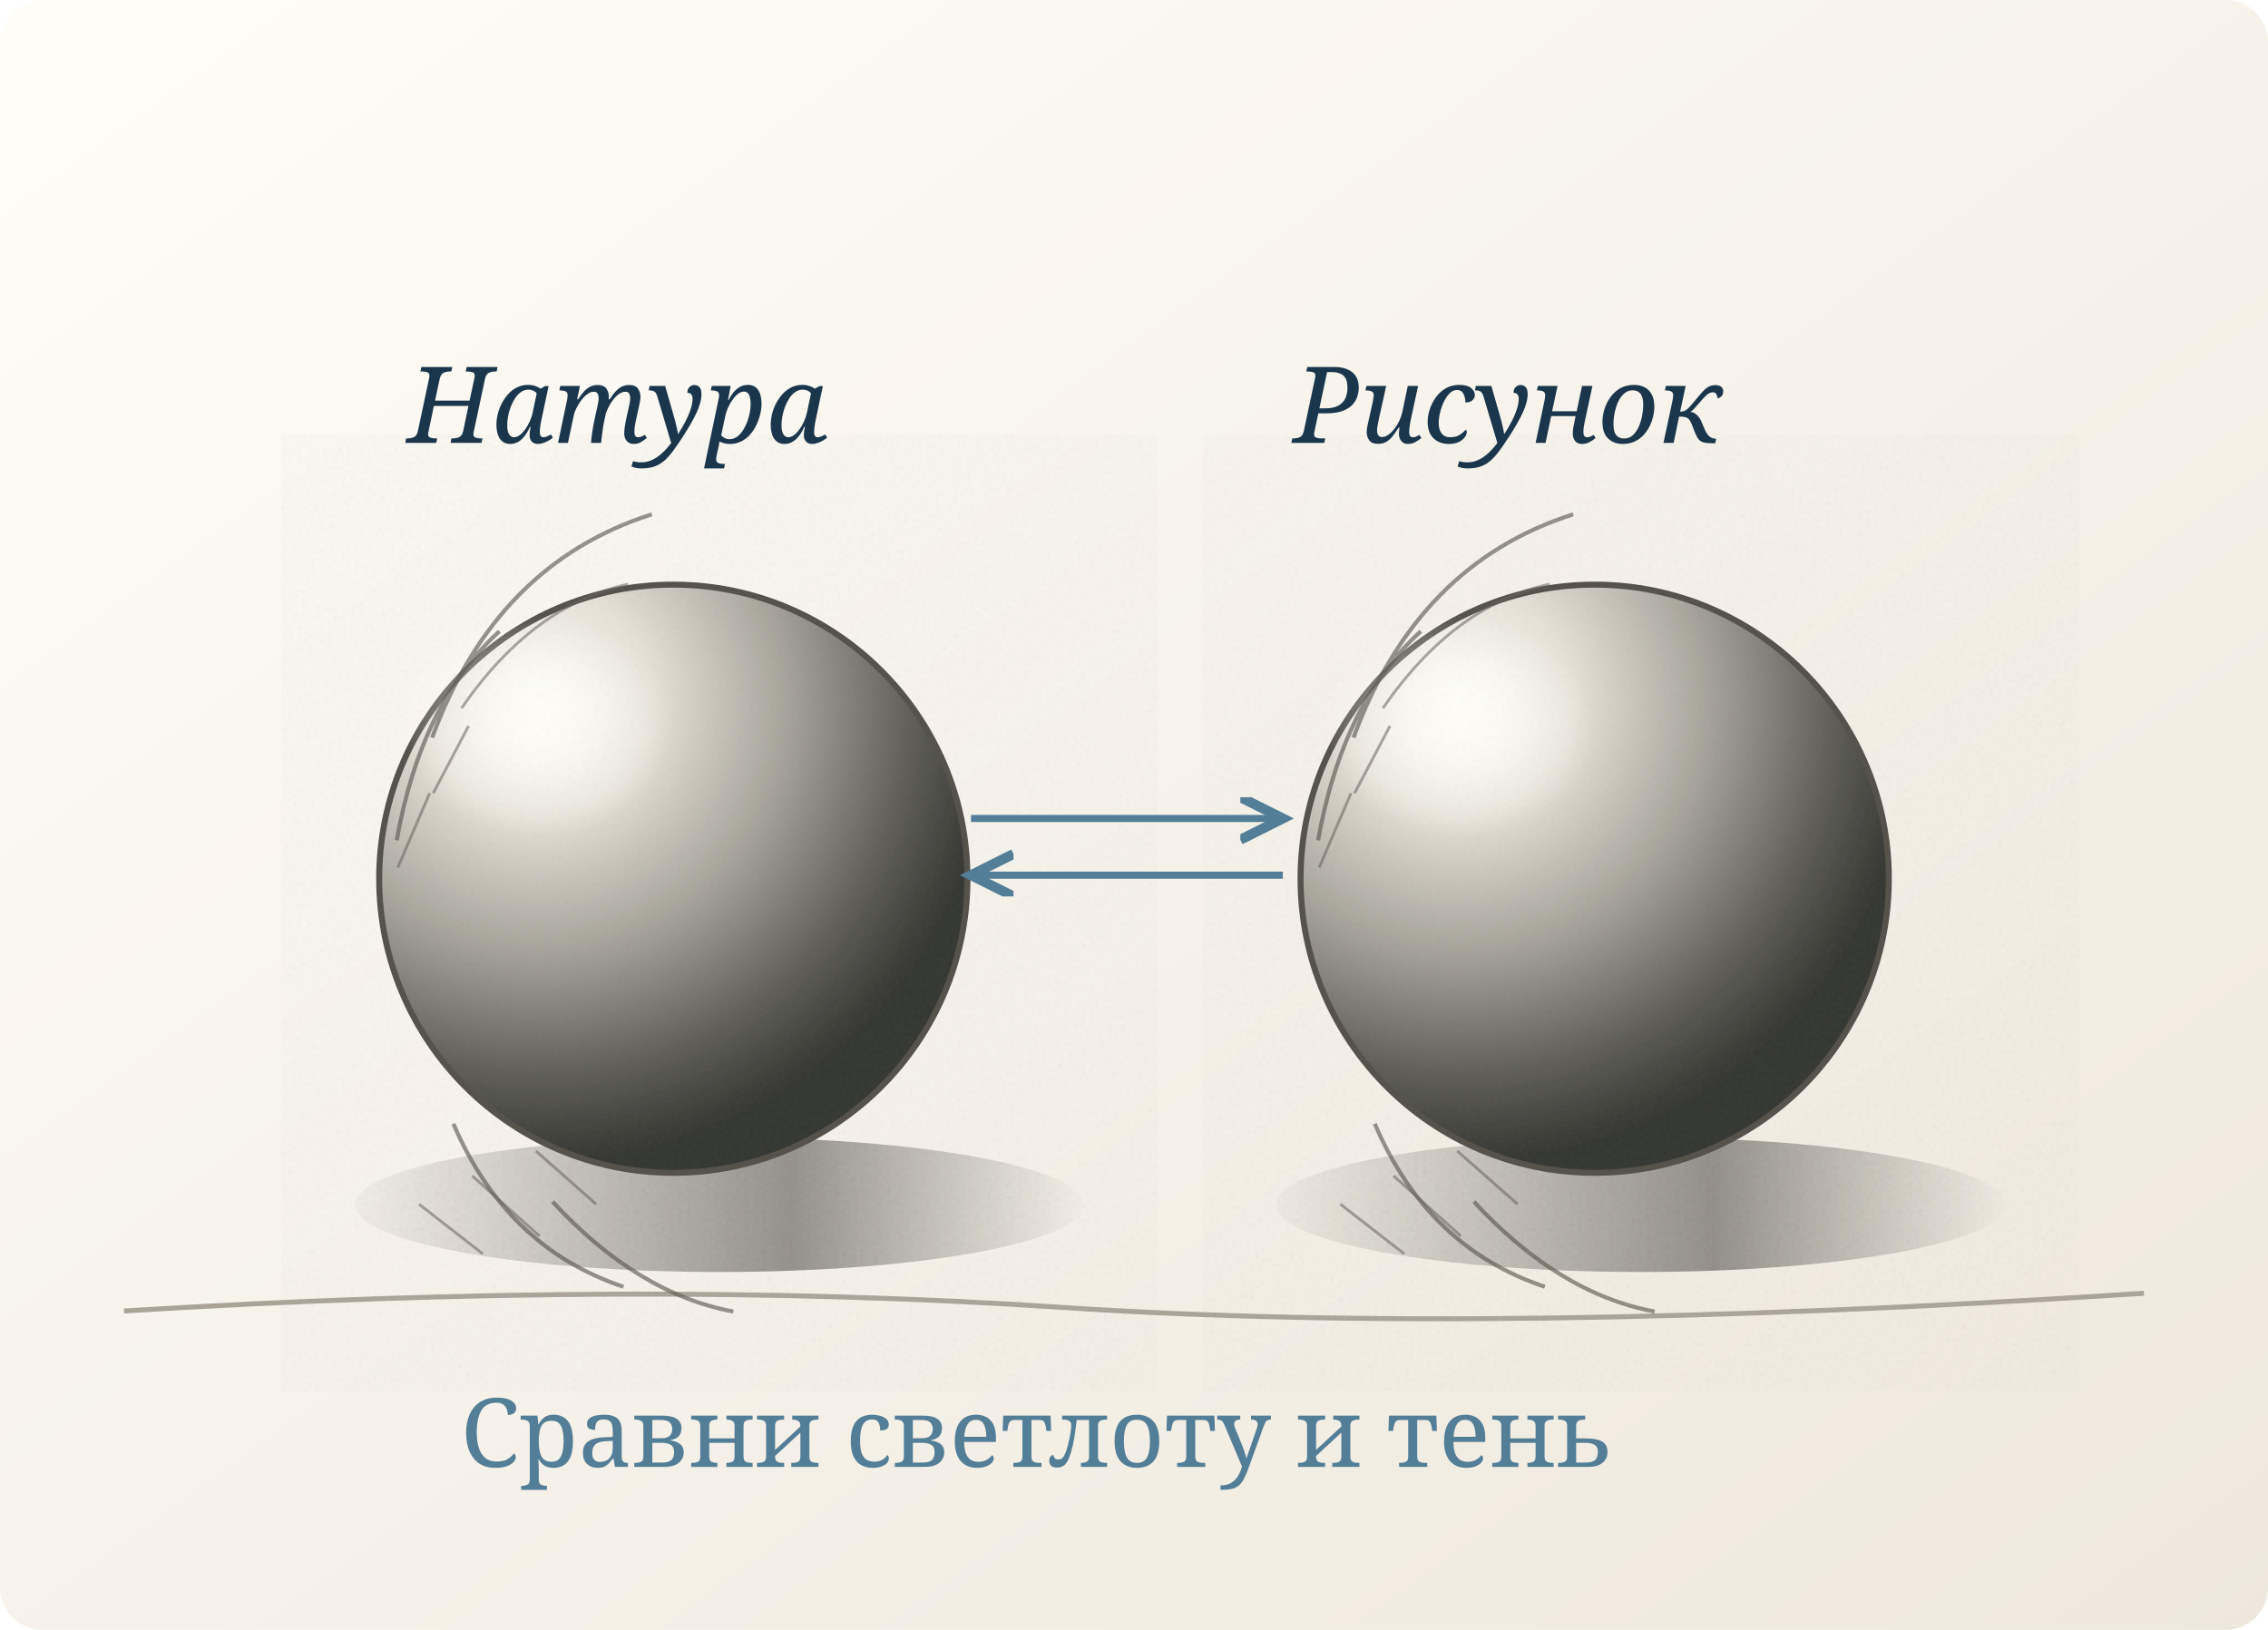
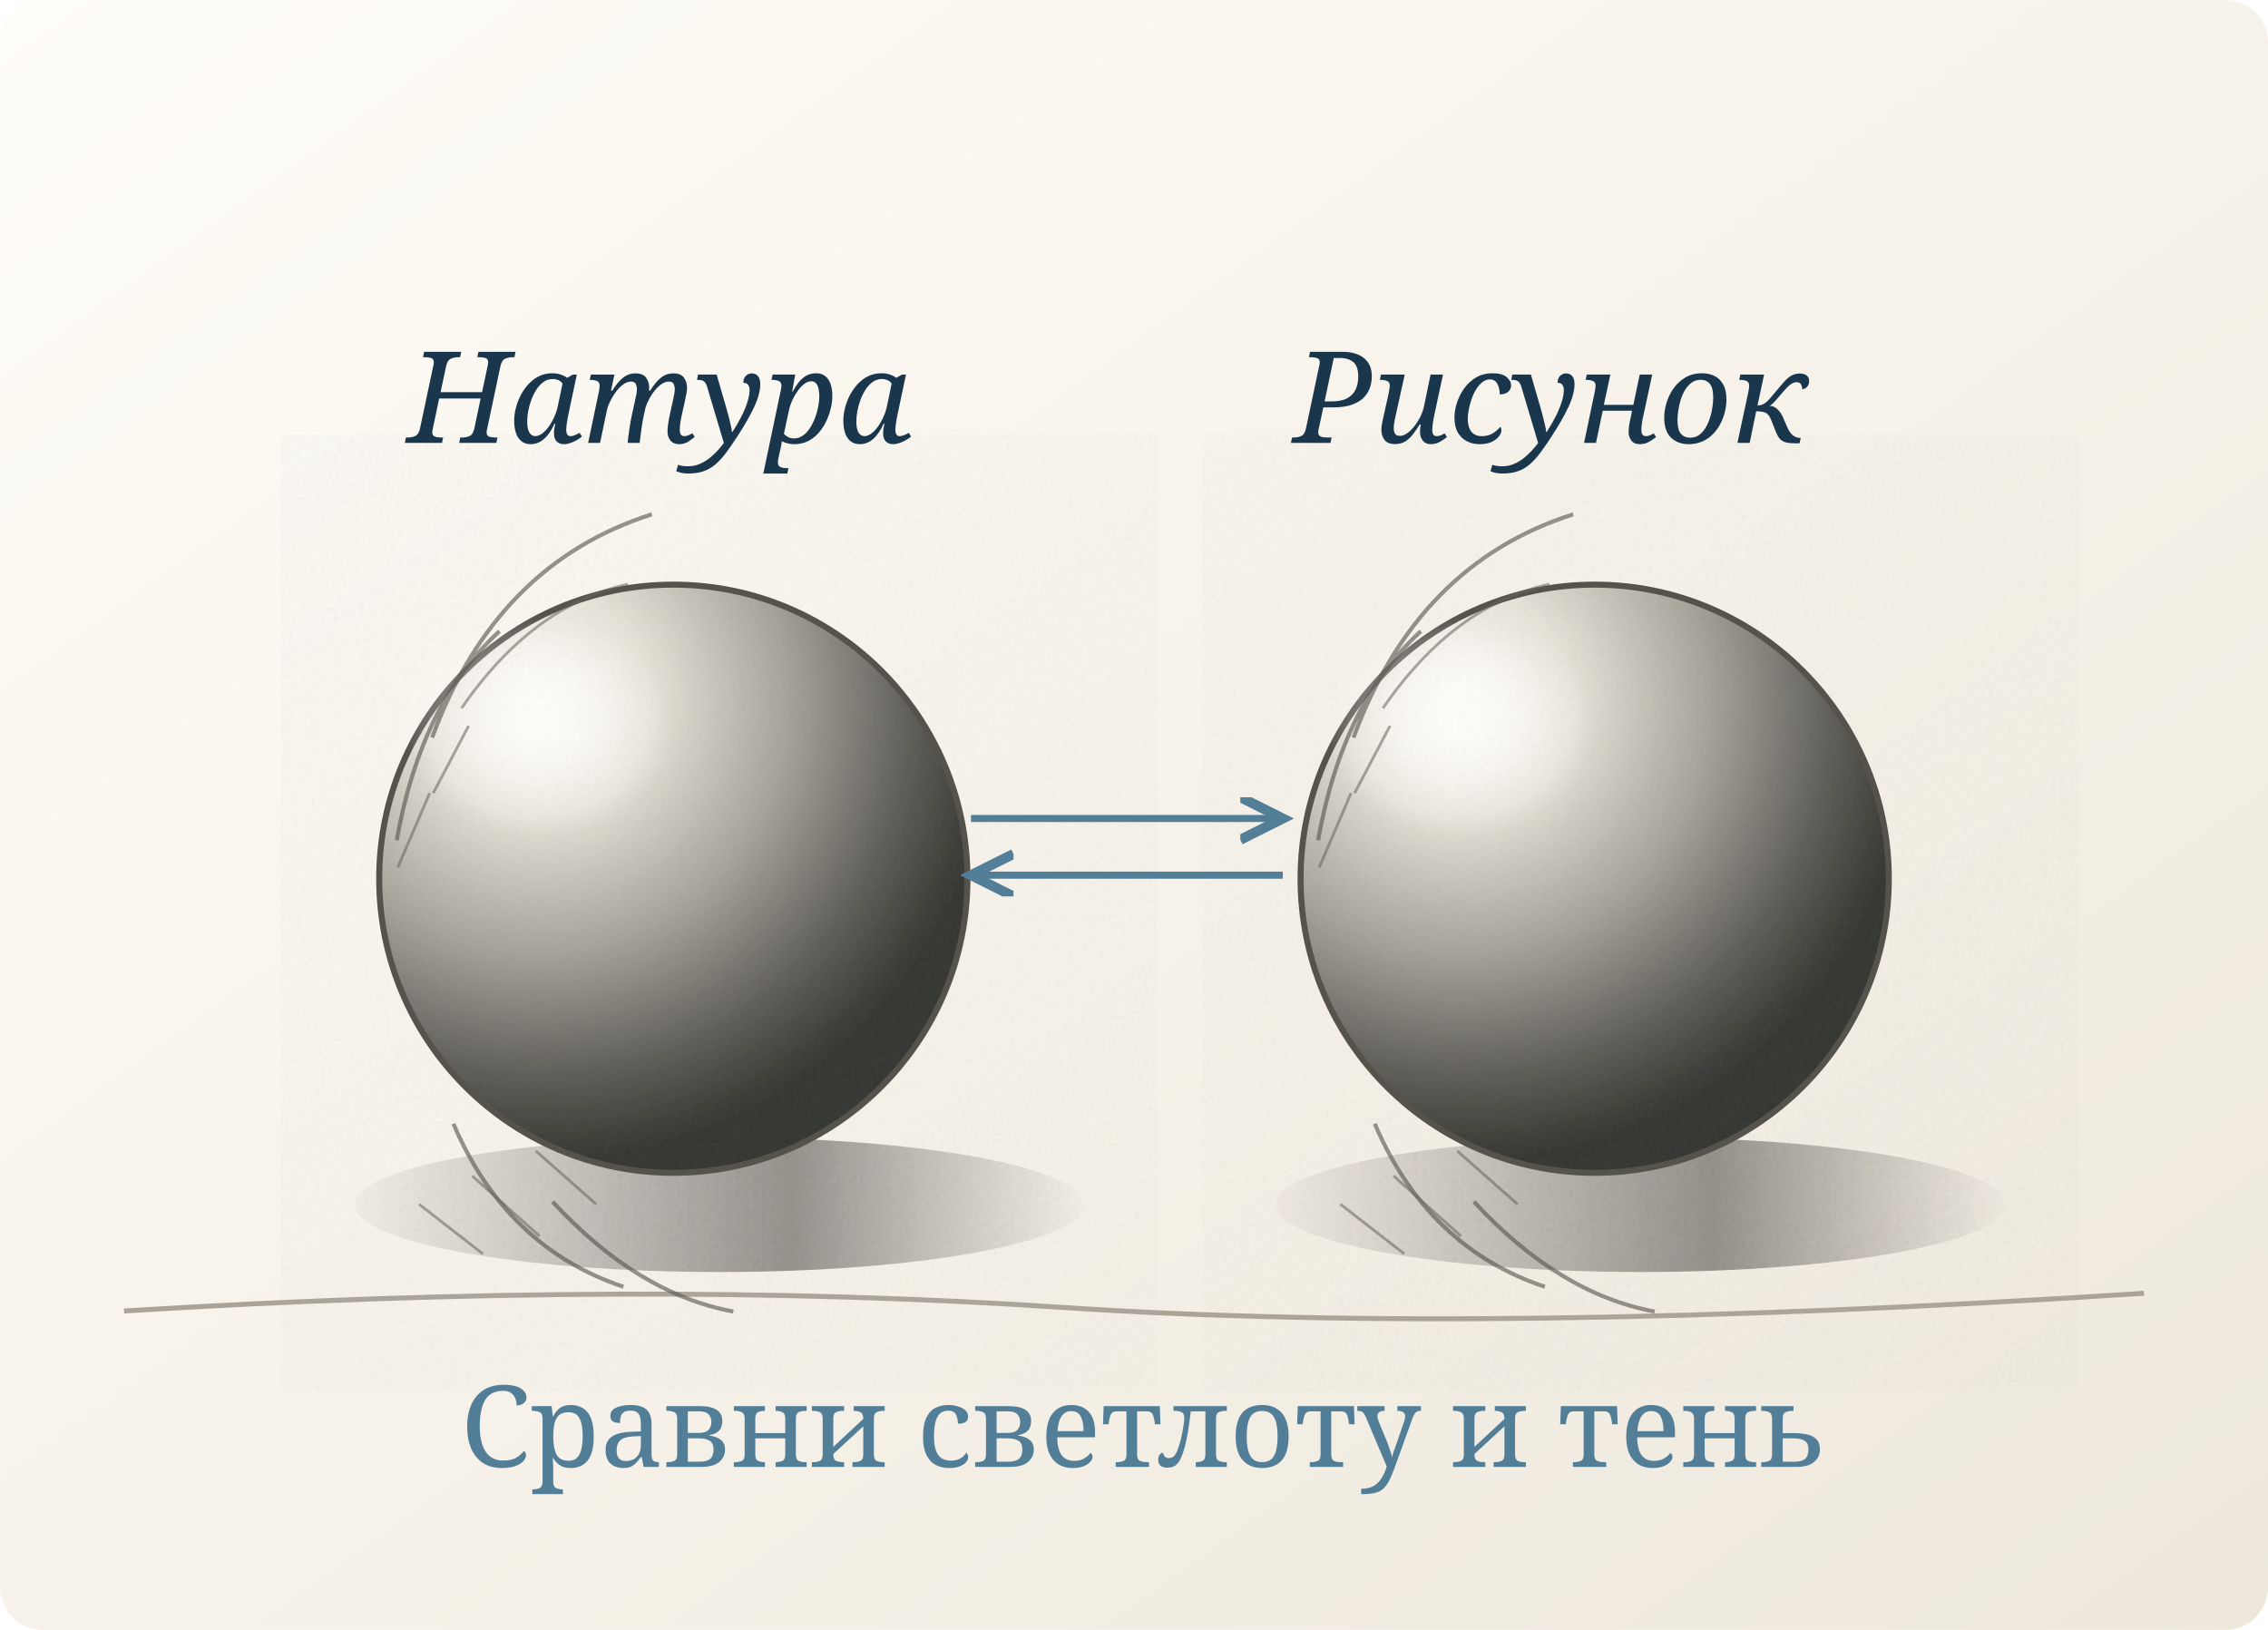
<svg xmlns="http://www.w3.org/2000/svg" viewBox="0 0 640 460" role="img" aria-labelledby="title desc">
  <defs>
    <linearGradient id="paper" x1="0" y1="0" x2="1" y2="1">
      <stop stop-color="#fffdf8" />
      <stop offset="1" stop-color="#eee8dc" />
    </linearGradient>
    <radialGradient id="ball" cx="27%" cy="20%" r="78%">
      <stop stop-color="#fffef9" />
      <stop offset=".25" stop-color="#e6e2d8" />
      <stop offset=".55" stop-color="#a6a39a" />
      <stop offset=".82" stop-color="#5f5e58" />
      <stop offset="1" stop-color="#393a36" />
    </radialGradient>
    <linearGradient id="cast">
      <stop stop-color="#57564f" stop-opacity=".05" />
      <stop offset=".6" stop-color="#55534d" stop-opacity=".6" />
      <stop offset="1" stop-color="#55534d" stop-opacity=".02" />
    </linearGradient>
    <radialGradient id="shine">
      <stop stop-color="#fffef9" stop-opacity=".98" />
      <stop offset="1" stop-color="#fffef9" stop-opacity="0" />
    </radialGradient>
    <filter id="paperGrain" x="-10%" y="-10%" width="120%" height="120%">
      <feTurbulence type="fractalNoise" baseFrequency=".8" numOctaves="2" seed="9" result="n" />
      <feColorMatrix in="n" type="saturate" values="0" result="mono" />
      <feComponentTransfer>
        <feFuncA type="table" tableValues="0 .09" />
      </feComponentTransfer>
      <feBlend in="SourceGraphic" mode="multiply" />
    </filter>
    <marker id="arrow" markerWidth="8" markerHeight="8" refX="6" refY="3" orient="auto">
      <path d="M0 0L6 3L0 6" fill="none" stroke="#537e98" stroke-width="1.4" />
    </marker>
  </defs>
  <rect width="640" height="460" rx="12" fill="url(#paper)" />
  <path d="M35 370Q180 361 300 369T605 365" fill="none" stroke="#aaa398" stroke-width="1.4" />
  <g filter="url(#paperGrain)">
    <ellipse cx="203" cy="340" rx="102.92" ry="19" fill="url(#cast)" />
    <circle cx="190" cy="248" r="83" fill="url(#ball)" stroke="#56534d" stroke-width="1.7" />
    <ellipse cx="152" cy="205" rx="38" ry="31" fill="url(#shine)" />
    <path d="M121.94 208.16q18 -49 62 -63m-72 92q7 -39 29 -59m-13 139q15 35 48 46m-20 -24q24 26 51 31" fill="none" stroke="#5d5a53" stroke-width="1.15" opacity=".65" />
    <path d="M130.24 199.86q20 -29 47 -35m-56 59l-9 21m20 -40l-10 19m-4 116l18 14m-3 -22l19 17m-1 -24l17 15" fill="none" stroke="#68645c" stroke-width=".8" opacity=".55" />
  </g>
  <g filter="url(#paperGrain)">
    <ellipse cx="463" cy="340" rx="102.92" ry="19" fill="url(#cast)" />
    <circle cx="450" cy="248" r="83" fill="url(#ball)" stroke="#56534d" stroke-width="1.7" />
    <ellipse cx="412" cy="205" rx="38" ry="31" fill="url(#shine)" />
    <path d="M381.94 208.16q18 -49 62 -63m-72 92q7 -39 29 -59m-13 139q15 35 48 46m-20 -24q24 26 51 31" fill="none" stroke="#5d5a53" stroke-width="1.15" opacity=".65" />
    <path d="M390.24 199.86q20 -29 47 -35m-56 59l-9 21m20 -40l-10 19m-4 116l18 14m-3 -22l19 17m-1 -24l17 15" fill="none" stroke="#68645c" stroke-width=".8" opacity=".55" />
  </g>
-   <text x="115" y="125" fill="#19364d" font-size="30" font-family="Georgia,serif" font-style="italic">Натура</text>
-   <text x="365" y="125" fill="#19364d" font-size="30" font-family="Georgia,serif" font-style="italic">Рисунок</text>
+   <text x="115" y="125" fill="#19364d" font-size="36" font-family="Georgia,serif" font-style="italic">Натура</text>
+   <text x="365" y="125" fill="#19364d" font-size="36" font-family="Georgia,serif" font-style="italic">Рисунок</text>
  <path d="M274 231H362" stroke="#537e98" stroke-width="2" fill="none" marker-end="url(#arrow)" />
  <path d="M362 247H274" stroke="#537e98" stroke-width="2" fill="none" marker-end="url(#arrow)" />
-   <text x="130" y="414" fill="#537e98" font-size="27" font-family="Georgia,serif">Сравни светлоту и тень</text>
+   <text x="130" y="414" fill="#537e98" font-size="32" font-family="Georgia,serif">Сравни светлоту и тень</text>
</svg>
